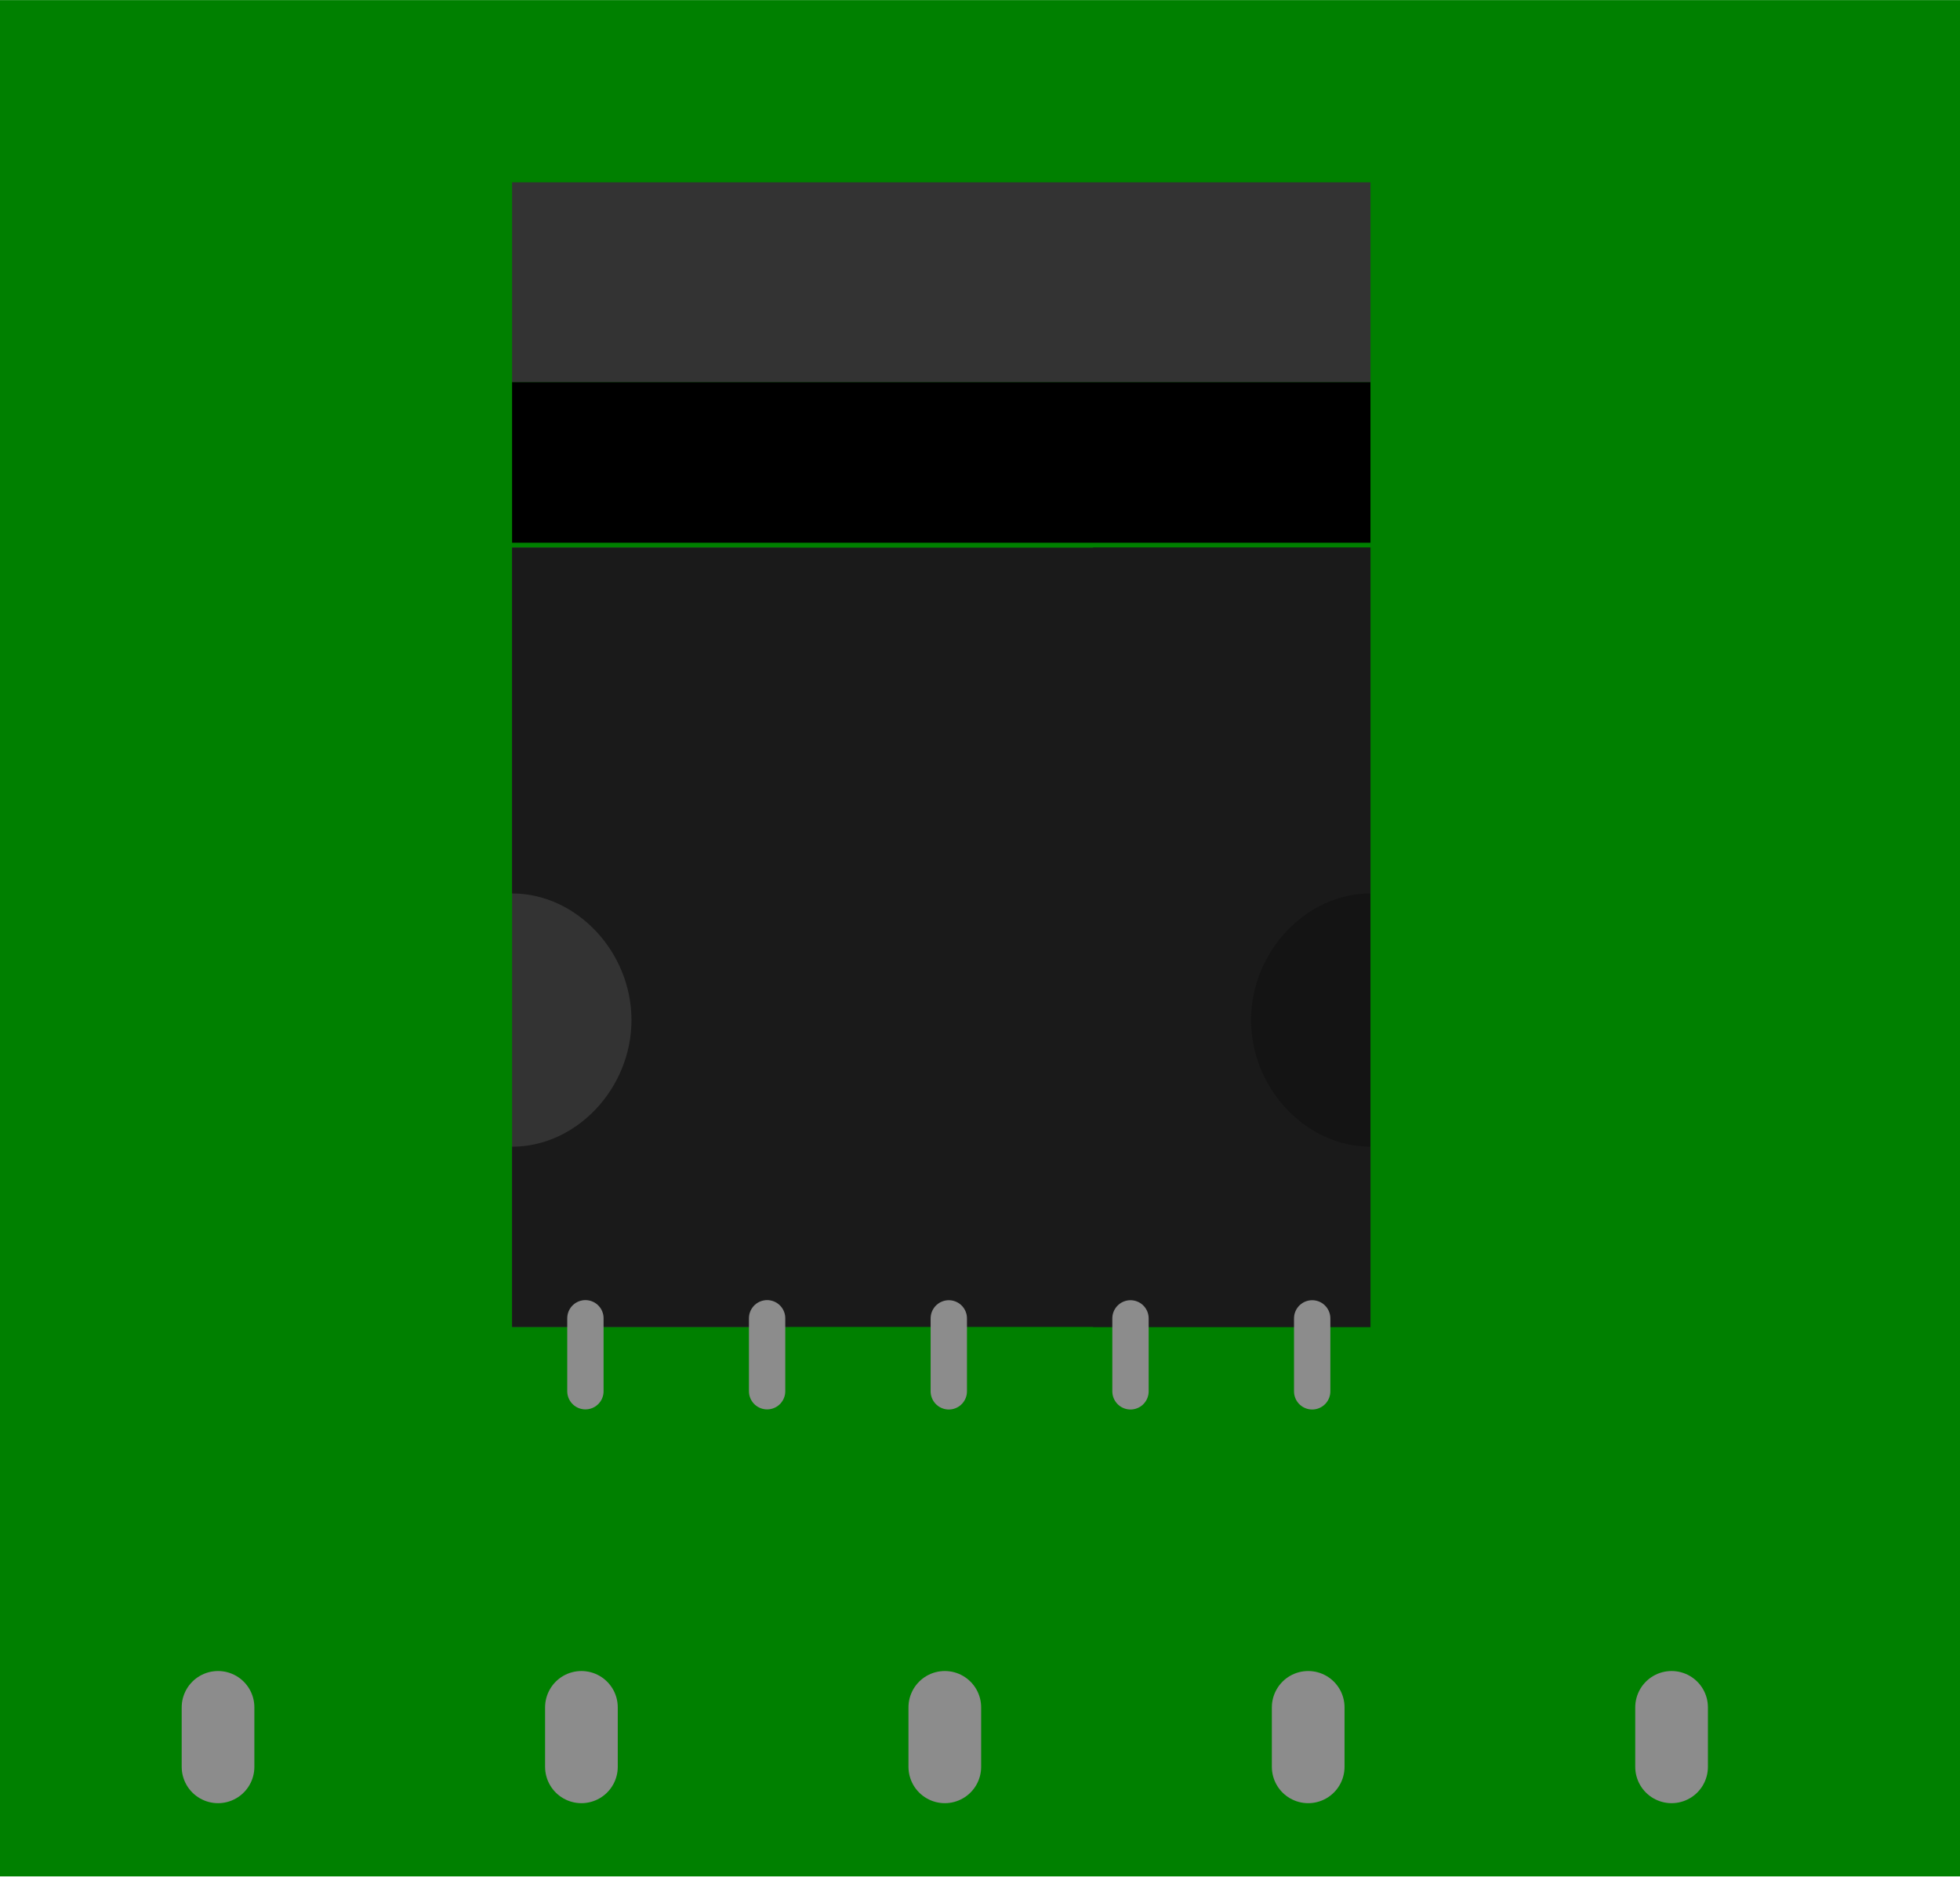
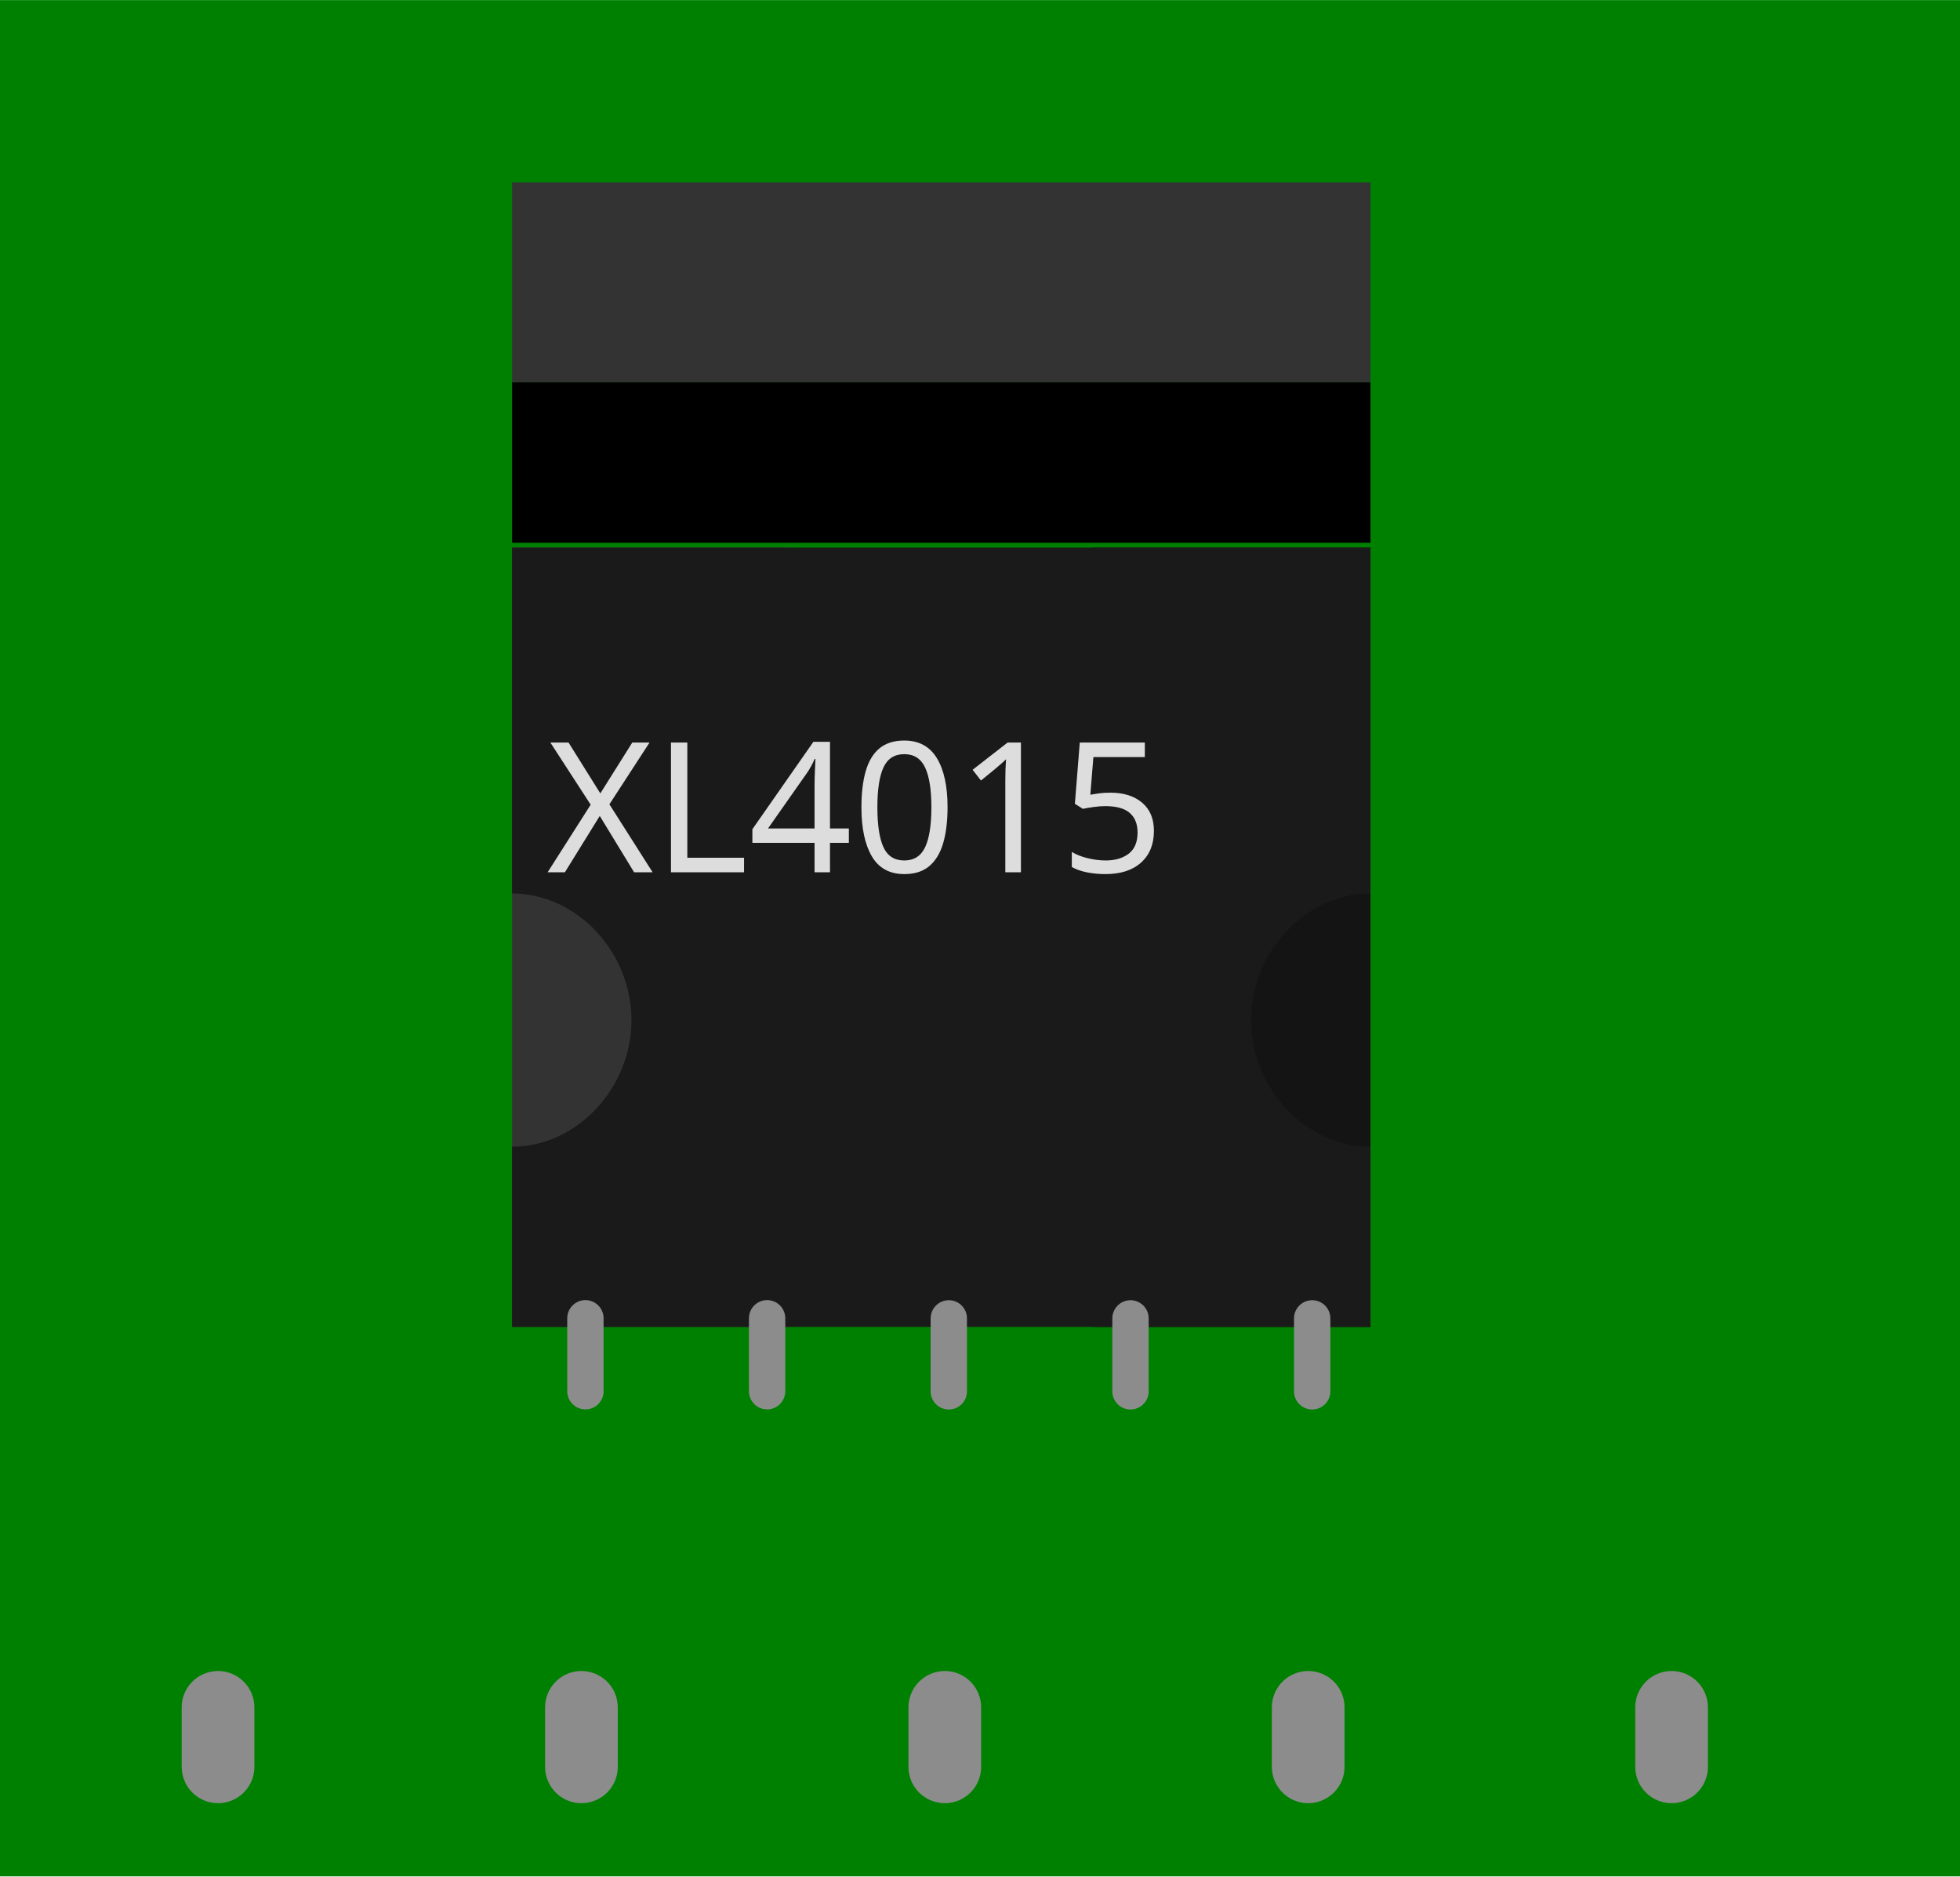
- <svg xmlns="http://www.w3.org/2000/svg" y="0px" x="0px" gorn="0" height="0.516in" xml:space="preserve" id="Ebene_1" version="1.2" viewBox="0 0 539.371 516.302" width="0.539in">
-   <defs id="defs87" />
-   <g gorn="0.3" id="breadboard">
-     <rect y="-2.8421709e-014" x="4.4408921e-016" gorn="0.3.0" height="516.302" stroke-width="10.417" id="rect1020" fill="#008000" fill-opacity="1" width="539.371" />
-     <path stroke-linecap="round" stroke="#8c8c8c" gorn="0.3.1" stroke-linejoin="round" stroke-width="20" id="path6" d="m 160.001,469.794 v 16.365" fill="none" />
-     <path stroke-linecap="round" stroke="#8c8c8c" gorn="0.3.2" stroke-linejoin="round" stroke-width="20" id="path8" d="m 260.001,469.794 v 16.365" fill="none" />
-     <path stroke-linecap="round" stroke="#8c8c8c" gorn="0.3.3" stroke-linejoin="round" stroke-width="20" id="path10" d="m 360.001,469.794 v 16.365" fill="none" />
-     <path stroke-linecap="round" stroke="#8c8c8c" gorn="0.3.4" stroke-linejoin="round" stroke-width="20" id="path12" d="m 460.001,469.794 v 16.365" fill="none" />
-     <rect y="466.302" x="45" gorn="0.3.5" height="30" stroke-width="13.889" id="connector0pin" fill="none" width="30" />
-     <rect y="466.302" x="146.296" gorn="0.3.6" height="30" stroke-width="13.889" id="connector1pin" fill="none" width="30" />
-     <rect y="466.302" x="245" gorn="0.3.7" height="30" stroke-width="13.889" id="connector2pin" fill="none" width="30" />
-     <rect y="466.302" x="345" gorn="0.3.8" height="30" stroke-width="13.889" id="connector3pin" fill="none" width="30" />
-     <rect y="466.302" x="445" gorn="0.3.9" height="30" stroke-width="13.889" id="connector4pin" fill="none" width="30" />
-     <rect y="150.668" x="300.765" gorn="0.3.10" height="214.441" stroke-width="9.196" id="rect40" fill="#141414" width="76.372" />
-     <rect y="150.668" x="140.917" gorn="0.3.11" height="214.441" stroke-width="9.196" id="rect42" fill="#333333" width="76.372" />
-     <path gorn="0.3.12" stroke-width="9.196" id="path46" d="m 140.917,150.668 v 95.158 c 17.761,0 32.858,16.083 32.858,34.847 0,18.764 -15.097,34.847 -32.858,34.847 v 49.59 h 236.22 V 150.668 Z m 236.22,164.852 c -17.761,0 -32.858,-16.083 -32.858,-34.847 0,-18.764 15.097,-34.847 32.858,-34.847 z" fill="#1a1a1a" />
-     <rect y="105.1" x="140.917" gorn="0.3.13" height="44.229" stroke-width="9.196" id="rect49" width="236.22" />
-     <rect y="50.149" x="140.917" gorn="0.3.14" height="54.951" stroke-width="9.196" id="connector6pin" fill="#333333" width="236.22" />
-     <path stroke-linecap="round" stroke="#8c8c8c" gorn="0.3.15" stroke-linejoin="round" stroke-width="20" id="path1000" d="m 60.001,469.794 v 16.365" fill="none" />
-     <path stroke-linecap="round" stroke="#8c8c8c" gorn="0.3.16" stroke-linejoin="round" stroke-width="10" id="path1010" d="m 211.099,362.728 v 20.073" fill="none" />
-     <path stroke-linecap="round" stroke="#8c8c8c" gorn="0.3.17" stroke-linejoin="round" stroke-width="10" id="path1012" d="m 311.099,362.758 v 20.073" fill="none" />
-     <path stroke-linecap="round" stroke="#8c8c8c" gorn="0.3.18" stroke-linejoin="round" stroke-width="10" id="path1014" d="m 161.099,362.728 v 20.073" fill="none" />
-     <path stroke-linecap="round" stroke="#8c8c8c" gorn="0.3.19" stroke-linejoin="round" stroke-width="10" id="path1016" d="m 261.099,362.758 v 20.073" fill="none" />
-     <path stroke-linecap="round" stroke="#8c8c8c" gorn="0.3.20" stroke-linejoin="round" stroke-width="10" id="path1018" d="m 361.099,362.758 v 20.073" fill="none" />
+ <svg xmlns="http://www.w3.org/2000/svg" y="0px" x="0px" height="0.516in" xml:space="preserve" id="Ebene_1" version="1.2" viewBox="0 0 539.371 516.302" width="0.539in">
+   <g id="breadboard">
+     <rect y="-2.8421709e-014" x="4.4408921e-016" height="516.302" stroke-width="10.417" id="rect1020" fill="#008000" fill-opacity="1" width="539.371" />
+     <path stroke-linecap="round" stroke="#8c8c8c" stroke-linejoin="round" stroke-width="20" id="path6" d="m 160.001,469.794 v 16.365" fill="none" />
+     <path stroke-linecap="round" stroke="#8c8c8c" stroke-linejoin="round" stroke-width="20" id="path8" d="m 260.001,469.794 v 16.365" fill="none" />
+     <path stroke-linecap="round" stroke="#8c8c8c" stroke-linejoin="round" stroke-width="20" id="path10" d="m 360.001,469.794 v 16.365" fill="none" />
+     <path stroke-linecap="round" stroke="#8c8c8c" stroke-linejoin="round" stroke-width="20" id="path12" d="m 460.001,469.794 v 16.365" fill="none" />
+     <rect y="466.302" x="45" height="30" stroke-width="13.889" id="connector0pin" fill="none" width="30" />
+     <rect y="466.302" x="146.296" height="30" stroke-width="13.889" id="connector1pin" fill="none" width="30" />
+     <rect y="466.302" x="245" height="30" stroke-width="13.889" id="connector2pin" fill="none" width="30" />
+     <rect y="466.302" x="345" height="30" stroke-width="13.889" id="connector3pin" fill="none" width="30" />
+     <rect y="466.302" x="445" height="30" stroke-width="13.889" id="connector4pin" fill="none" width="30" />
+     <rect y="150.668" x="300.765" height="214.441" stroke-width="9.196" id="rect40" fill="#141414" width="76.372" />
+     <rect y="150.668" x="140.917" height="214.441" stroke-width="9.196" id="rect42" fill="#333333" width="76.372" />
+     <path stroke-width="9.196" id="path46" d="m 140.917,150.668 v 95.158 c 17.761,0 32.858,16.083 32.858,34.847 0,18.764 -15.097,34.847 -32.858,34.847 v 49.59 h 236.22 V 150.668 Z m 236.22,164.852 c -17.761,0 -32.858,-16.083 -32.858,-34.847 0,-18.764 15.097,-34.847 32.858,-34.847 z" fill="#1a1a1a" />
+     <rect y="105.1" x="140.917" height="44.229" stroke-width="9.196" id="rect49" width="236.22" />
+     <rect y="50.149" x="140.917" height="54.951" stroke-width="9.196" id="connector6pin" fill="#333333" width="236.22" />
+     <path stroke-linecap="round" stroke="#8c8c8c" stroke-linejoin="round" stroke-width="20" id="path1000" d="m 60.001,469.794 v 16.365" fill="none" />
+     <path stroke-linecap="round" stroke="#8c8c8c" stroke-linejoin="round" stroke-width="10" id="path1010" d="m 211.099,362.728 v 20.073" fill="none" />
+     <path stroke-linecap="round" stroke="#8c8c8c" stroke-linejoin="round" stroke-width="10" id="path1012" d="m 311.099,362.758 v 20.073" fill="none" />
+     <path stroke-linecap="round" stroke="#8c8c8c" stroke-linejoin="round" stroke-width="10" id="path1014" d="m 161.099,362.728 v 20.073" fill="none" />
+     <path stroke-linecap="round" stroke="#8c8c8c" stroke-linejoin="round" stroke-width="10" id="path1016" d="m 261.099,362.758 v 20.073" fill="none" />
+     <path stroke-linecap="round" stroke="#8c8c8c" stroke-linejoin="round" stroke-width="10" id="path1018" d="m 361.099,362.758 v 20.073" fill="none" />
+     <text y="240" x="150.5" font-size="50" stroke-width="30" id="text176" fill="#dddddd" font-family="OCRA">XL4015</text>
  </g>
</svg>
